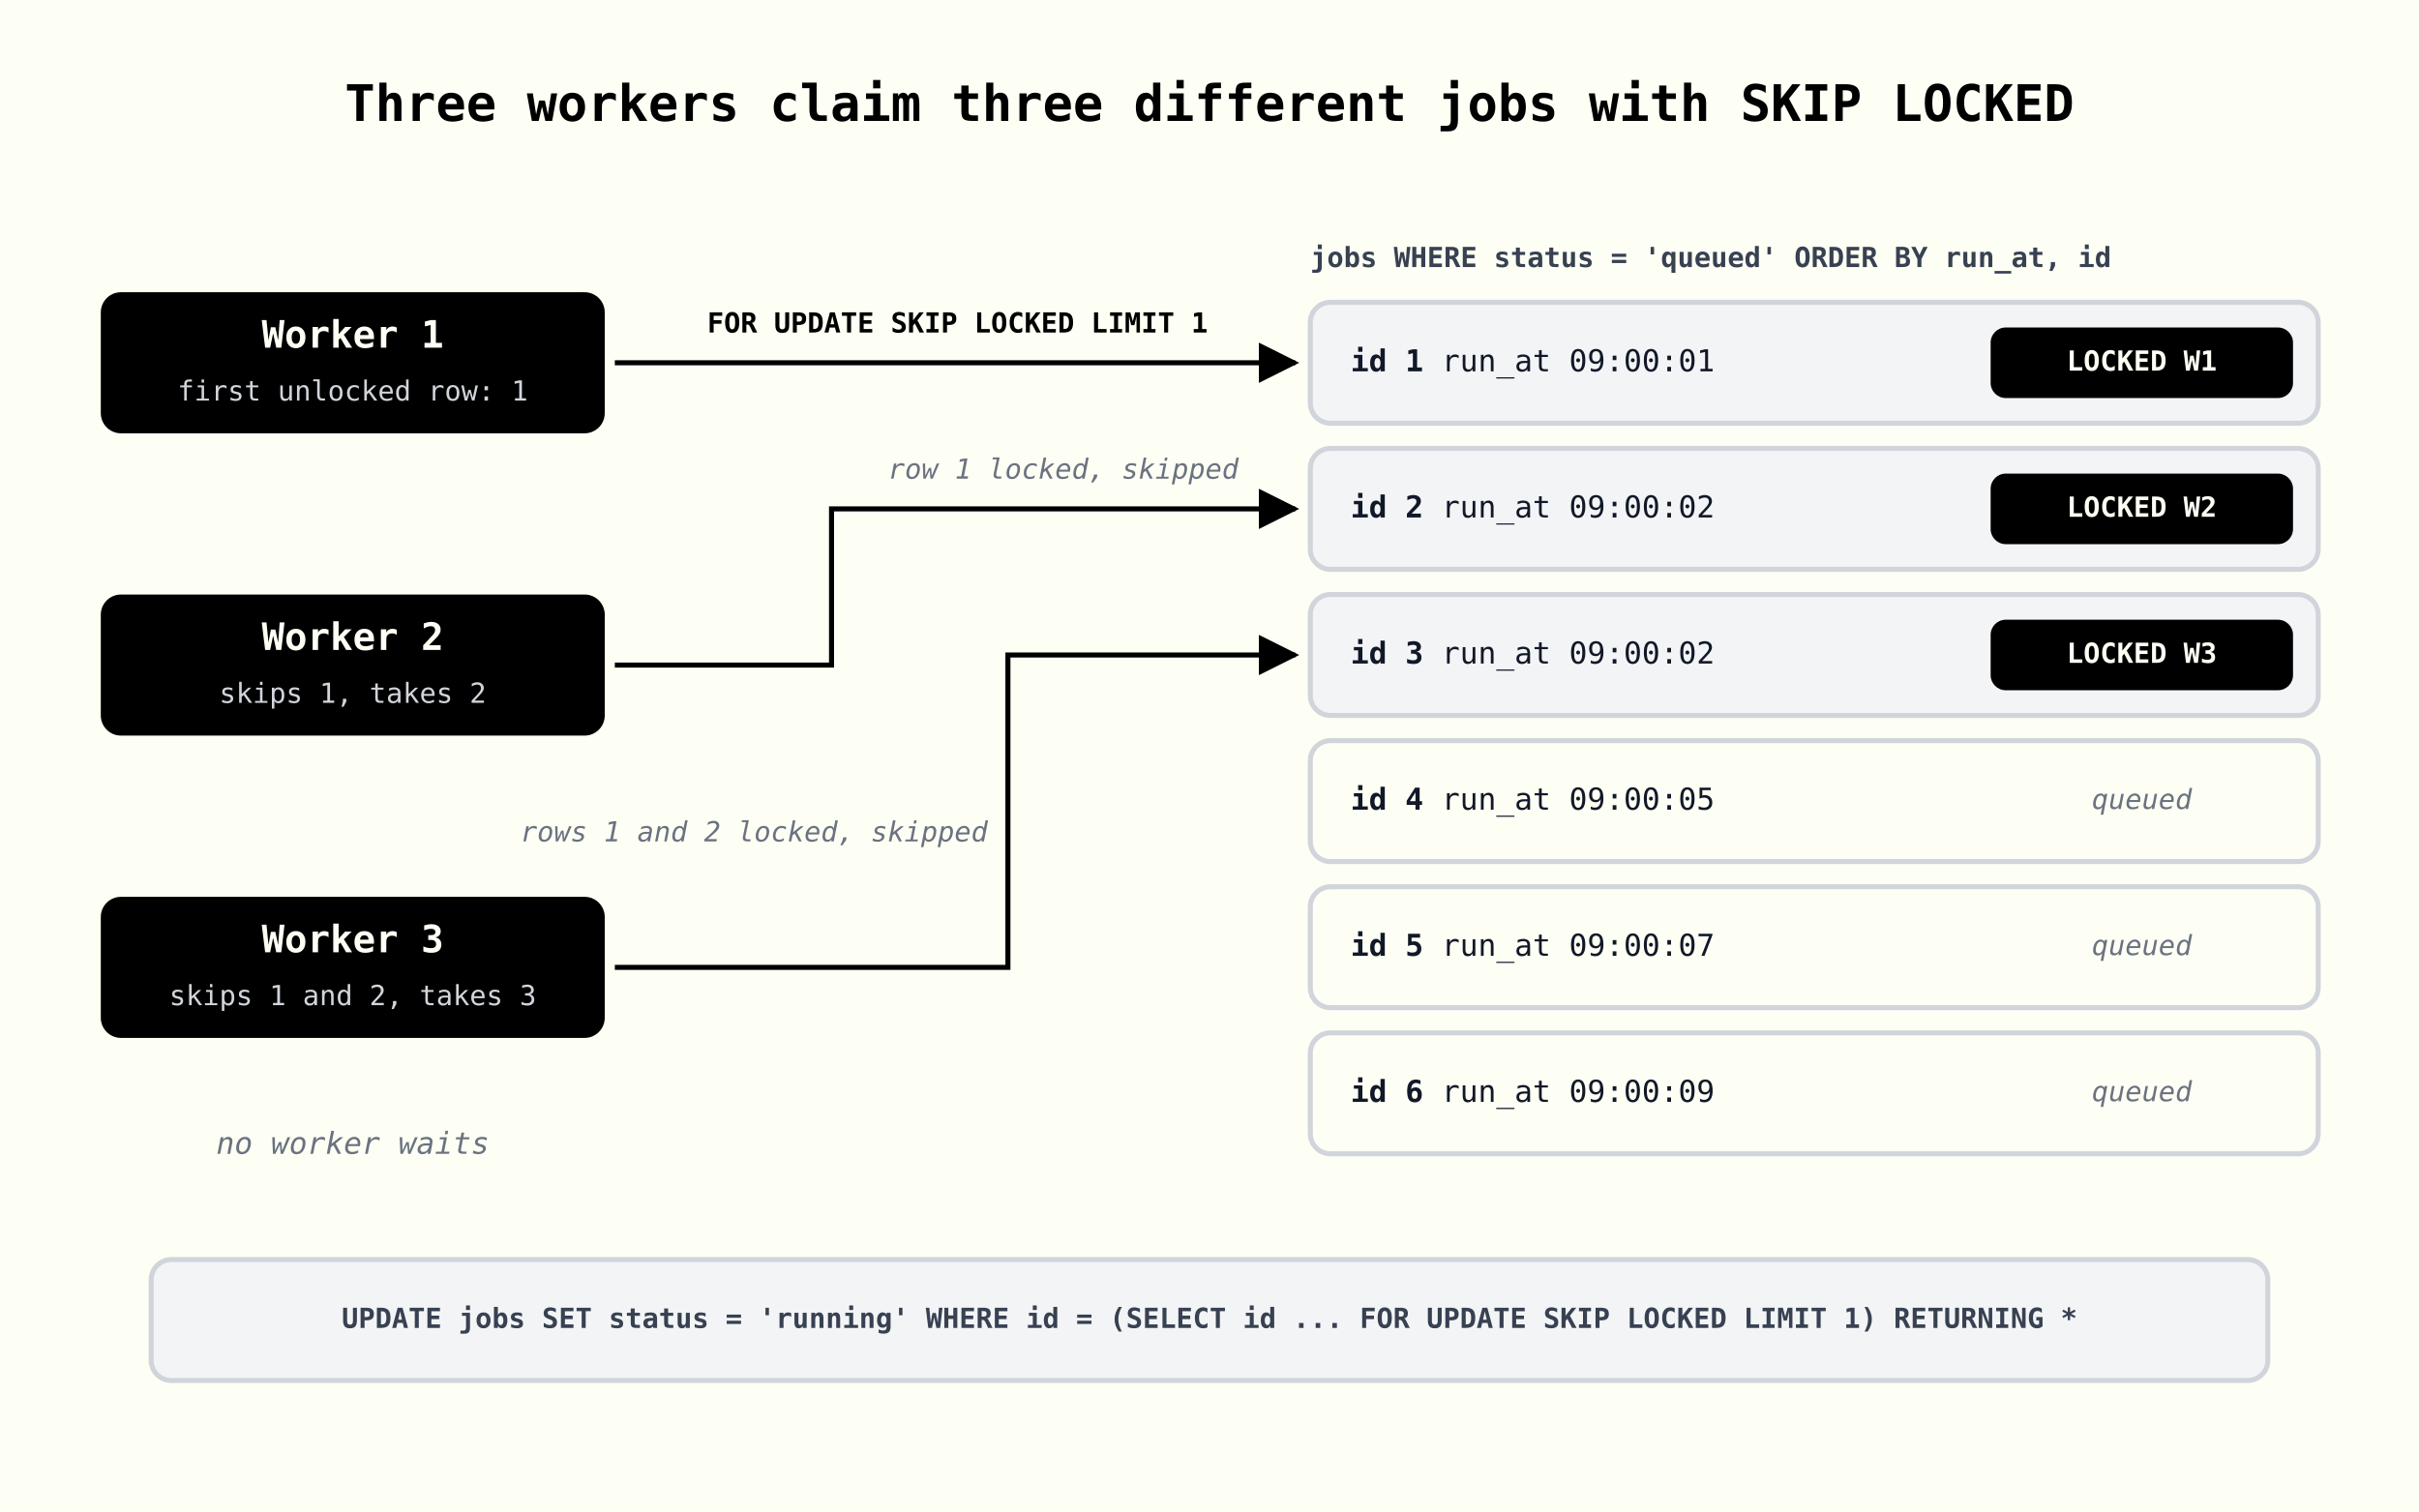
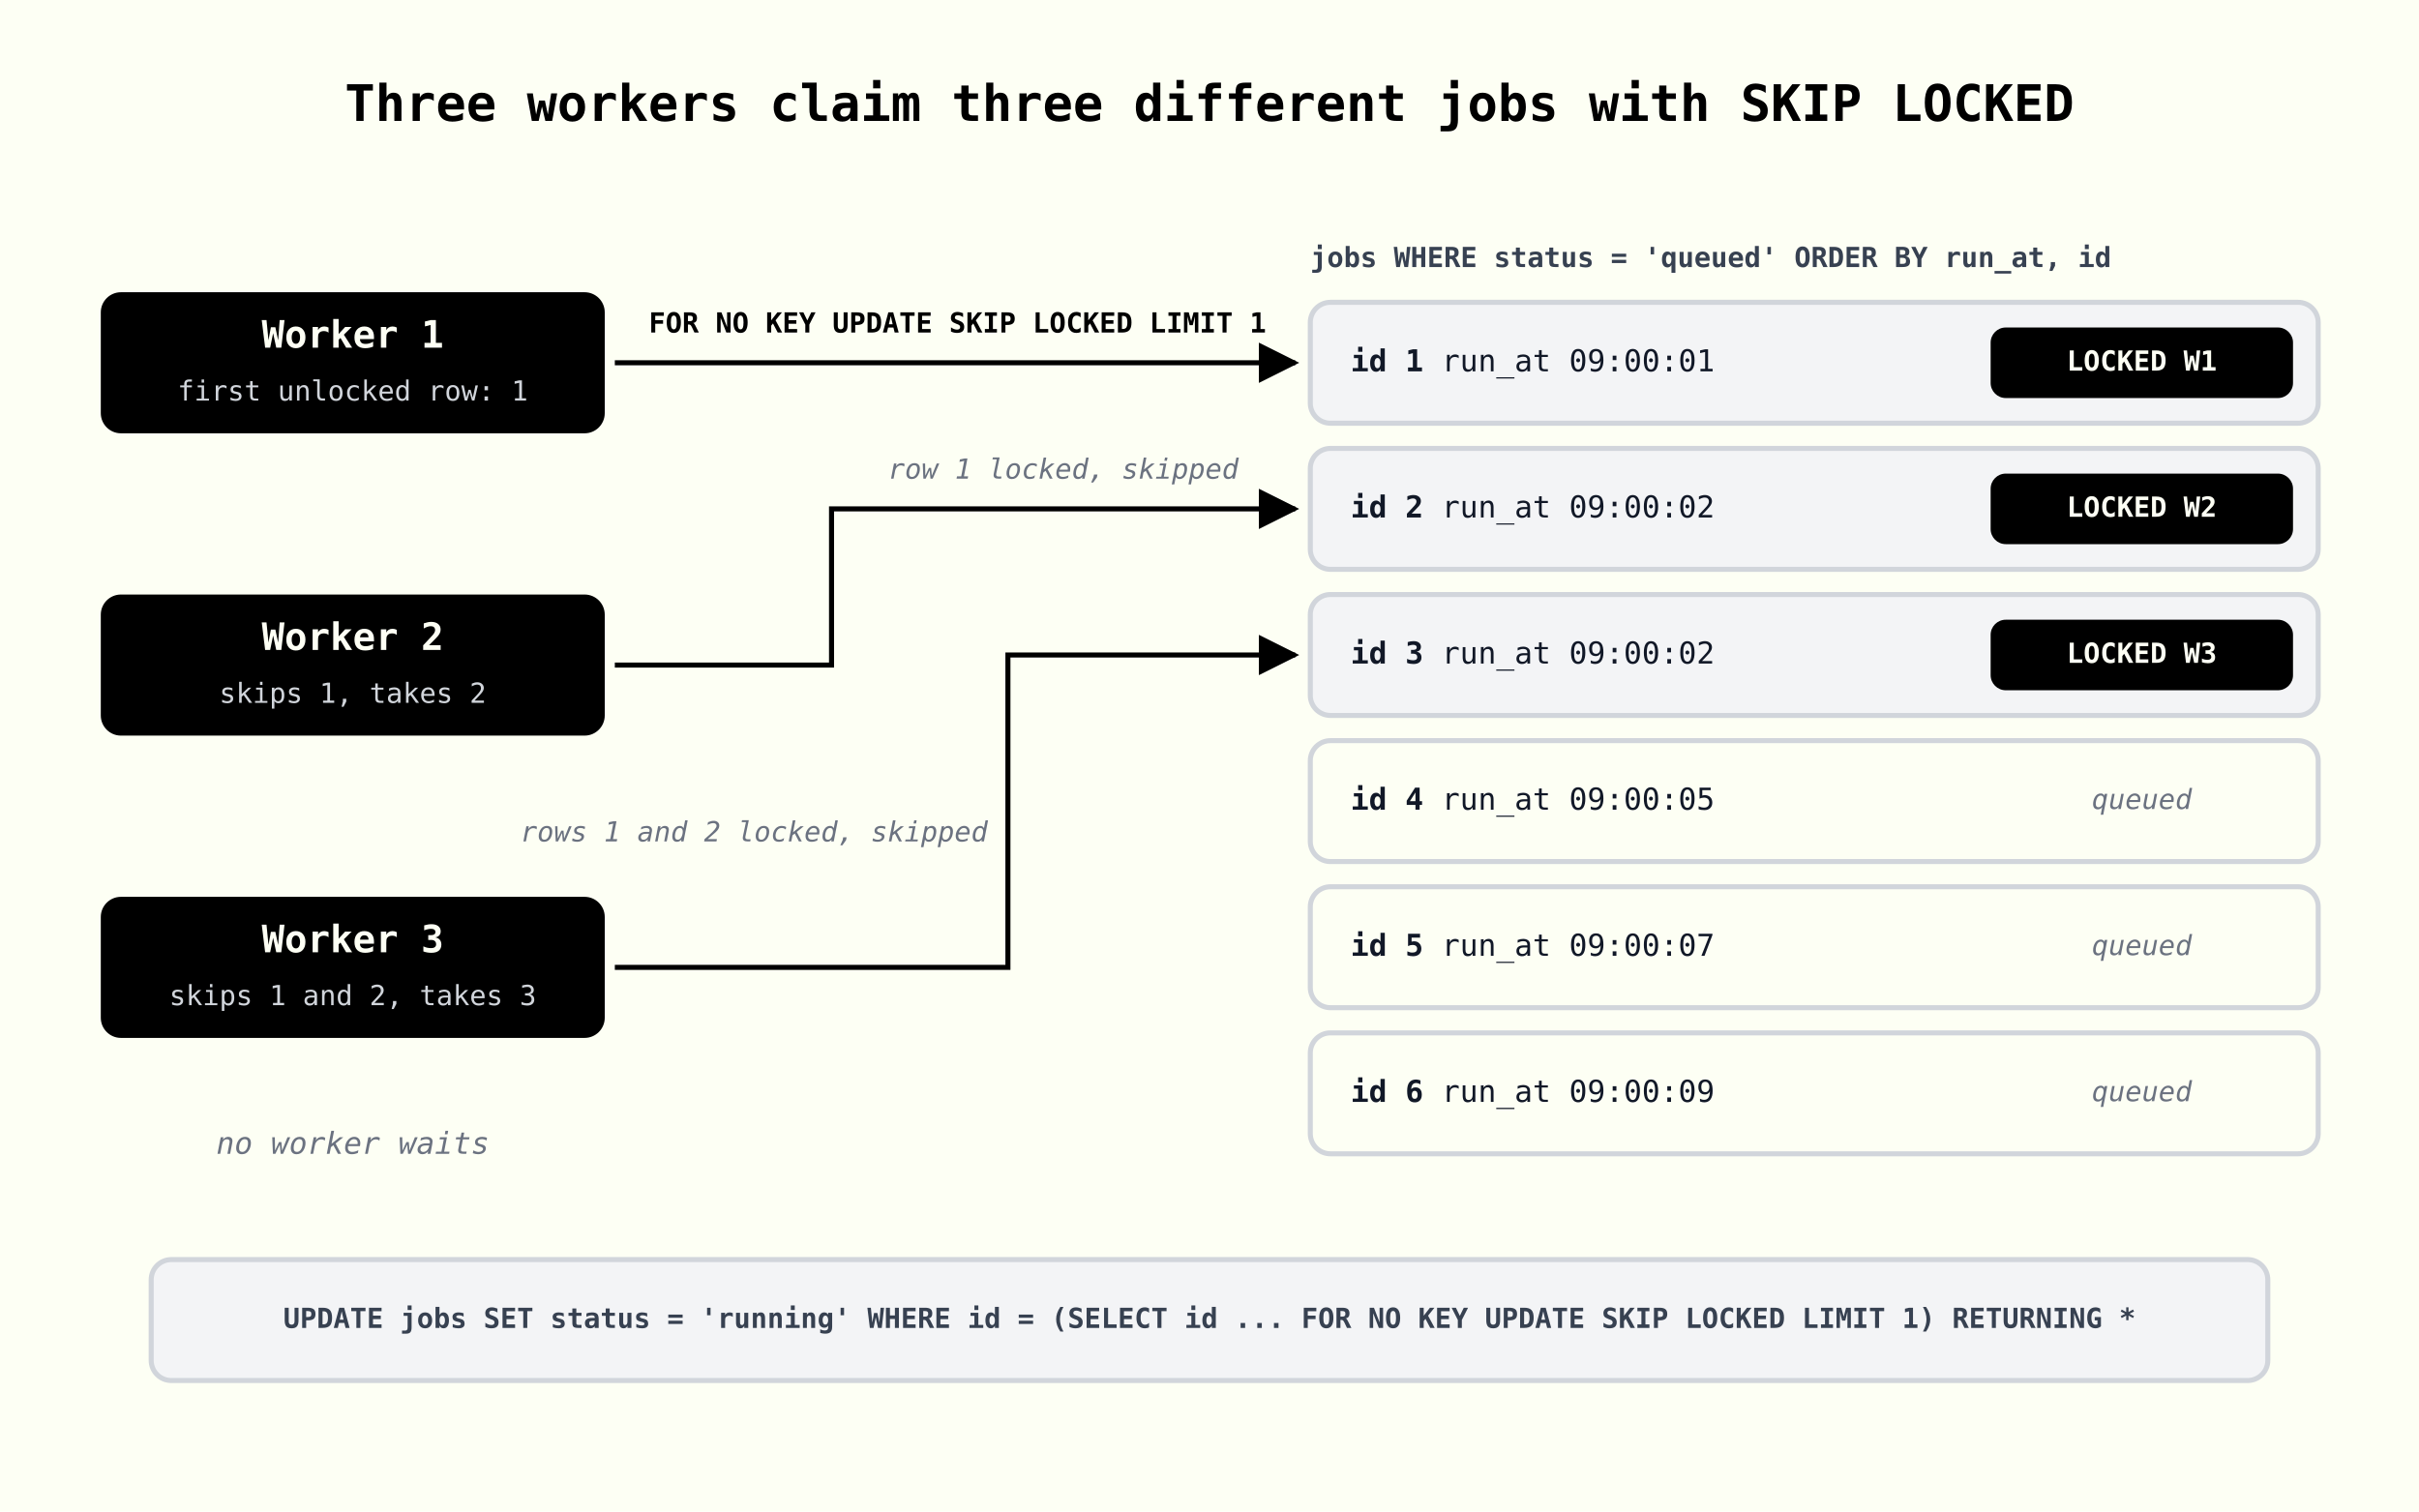
<svg xmlns="http://www.w3.org/2000/svg" viewBox="0 0 960 600" width="960" height="600" font-family="ui-monospace, SFMono-Regular, Menlo, Monaco, Consolas, monospace">
  <defs>
    <marker id="q-arrow" viewBox="0 0 10 10" refX="9" refY="5" markerWidth="8" markerHeight="8" orient="auto">
      <path d="M0,0 L10,5 L0,10 z" fill="#000000" />
    </marker>
  </defs>
  <rect width="960" height="600" fill="#fdfff4" />
  <text x="480" y="48" font-size="20" font-weight="700" fill="#000000" text-anchor="middle">Three workers claim three different jobs with SKIP LOCKED</text>
  <text x="520" y="106" font-size="11" font-weight="700" fill="#374151">jobs WHERE status = 'queued' ORDER BY run_at, id</text>
  <rect x="520" y="120" width="400" height="48" rx="8" fill="#F3F4F6" stroke="#D1D5DB" stroke-width="2" />
  <text x="536" y="144" font-size="12" fill="#111827" dominant-baseline="middle">
    <tspan font-weight="700">id 1</tspan>  run_at 09:00:01</text>
  <rect x="790" y="130" width="120" height="28" rx="6" fill="#000000" />
  <text x="850" y="144" font-size="11" font-weight="700" fill="#fdfff4" text-anchor="middle" dominant-baseline="middle">LOCKED W1</text>
  <rect x="520" y="178" width="400" height="48" rx="8" fill="#F3F4F6" stroke="#D1D5DB" stroke-width="2" />
  <text x="536" y="202" font-size="12" fill="#111827" dominant-baseline="middle">
    <tspan font-weight="700">id 2</tspan>  run_at 09:00:02</text>
  <rect x="790" y="188" width="120" height="28" rx="6" fill="#000000" />
  <text x="850" y="202" font-size="11" font-weight="700" fill="#fdfff4" text-anchor="middle" dominant-baseline="middle">LOCKED W2</text>
  <rect x="520" y="236" width="400" height="48" rx="8" fill="#F3F4F6" stroke="#D1D5DB" stroke-width="2" />
  <text x="536" y="260" font-size="12" fill="#111827" dominant-baseline="middle">
    <tspan font-weight="700">id 3</tspan>  run_at 09:00:02</text>
  <rect x="790" y="246" width="120" height="28" rx="6" fill="#000000" />
  <text x="850" y="260" font-size="11" font-weight="700" fill="#fdfff4" text-anchor="middle" dominant-baseline="middle">LOCKED W3</text>
  <rect x="520" y="294" width="400" height="48" rx="8" fill="#fdfff4" stroke="#D1D5DB" stroke-width="2" />
  <text x="536" y="318" font-size="12" fill="#111827" dominant-baseline="middle">
    <tspan font-weight="700">id 4</tspan>  run_at 09:00:05</text>
  <text x="850" y="318" font-size="11" font-style="italic" fill="#6B7280" text-anchor="middle" dominant-baseline="middle">queued</text>
  <rect x="520" y="352" width="400" height="48" rx="8" fill="#fdfff4" stroke="#D1D5DB" stroke-width="2" />
  <text x="536" y="376" font-size="12" fill="#111827" dominant-baseline="middle">
    <tspan font-weight="700">id 5</tspan>  run_at 09:00:07</text>
  <text x="850" y="376" font-size="11" font-style="italic" fill="#6B7280" text-anchor="middle" dominant-baseline="middle">queued</text>
  <rect x="520" y="410" width="400" height="48" rx="8" fill="#fdfff4" stroke="#D1D5DB" stroke-width="2" />
  <text x="536" y="434" font-size="12" fill="#111827" dominant-baseline="middle">
    <tspan font-weight="700">id 6</tspan>  run_at 09:00:09</text>
  <text x="850" y="434" font-size="11" font-style="italic" fill="#6B7280" text-anchor="middle" dominant-baseline="middle">queued</text>
  <rect x="40" y="116" width="200" height="56" rx="8" fill="#000000" />
  <text x="140" y="138" font-size="15" font-weight="700" fill="#fdfff4" text-anchor="middle">Worker 1</text>
  <text x="140" y="159" font-size="11" fill="#D1D5DB" text-anchor="middle">first unlocked row: 1</text>
  <rect x="40" y="236" width="200" height="56" rx="8" fill="#000000" />
  <text x="140" y="258" font-size="15" font-weight="700" fill="#fdfff4" text-anchor="middle">Worker 2</text>
  <text x="140" y="279" font-size="11" fill="#D1D5DB" text-anchor="middle">skips 1, takes 2</text>
  <rect x="40" y="356" width="200" height="56" rx="8" fill="#000000" />
  <text x="140" y="378" font-size="15" font-weight="700" fill="#fdfff4" text-anchor="middle">Worker 3</text>
  <text x="140" y="399" font-size="11" fill="#D1D5DB" text-anchor="middle">skips 1 and 2, takes 3</text>
  <line x1="244" y1="144" x2="514" y2="144" stroke="#000000" stroke-width="2" marker-end="url(#q-arrow)" />
-   <text x="380" y="132" font-size="11" font-weight="600" fill="#000000" text-anchor="middle">FOR UPDATE SKIP LOCKED LIMIT 1</text>
+   <text x="380" y="132" font-size="11" font-weight="600" fill="#000000" text-anchor="middle">FOR NO KEY UPDATE SKIP LOCKED LIMIT 1</text>
  <path d="M244 264 L330 264 L330 202 L514 202" fill="none" stroke="#000000" stroke-width="2" marker-end="url(#q-arrow)" />
  <text x="422" y="190" font-size="11" font-style="italic" fill="#6B7280" text-anchor="middle">row 1 locked, skipped</text>
  <path d="M244 384 L400 384 L400 260 L514 260" fill="none" stroke="#000000" stroke-width="2" marker-end="url(#q-arrow)" />
  <text x="392" y="334" font-size="11" font-style="italic" fill="#6B7280" text-anchor="end">rows 1 and 2 locked, skipped</text>
  <text x="140" y="458" font-size="12" font-style="italic" fill="#6B7280" text-anchor="middle">no worker waits</text>
  <rect x="60" y="500" width="840" height="48" rx="8" fill="#F3F4F6" stroke="#D1D5DB" stroke-width="2" />
-   <text x="480" y="524" font-size="11" font-weight="600" fill="#374151" text-anchor="middle" dominant-baseline="middle">UPDATE jobs SET status = 'running' WHERE id = (SELECT id ... FOR UPDATE SKIP LOCKED LIMIT 1) RETURNING *</text>
+   <text x="480" y="524" font-size="11" font-weight="600" fill="#374151" text-anchor="middle" dominant-baseline="middle">UPDATE jobs SET status = 'running' WHERE id = (SELECT id ... FOR NO KEY UPDATE SKIP LOCKED LIMIT 1) RETURNING *</text>
</svg>
